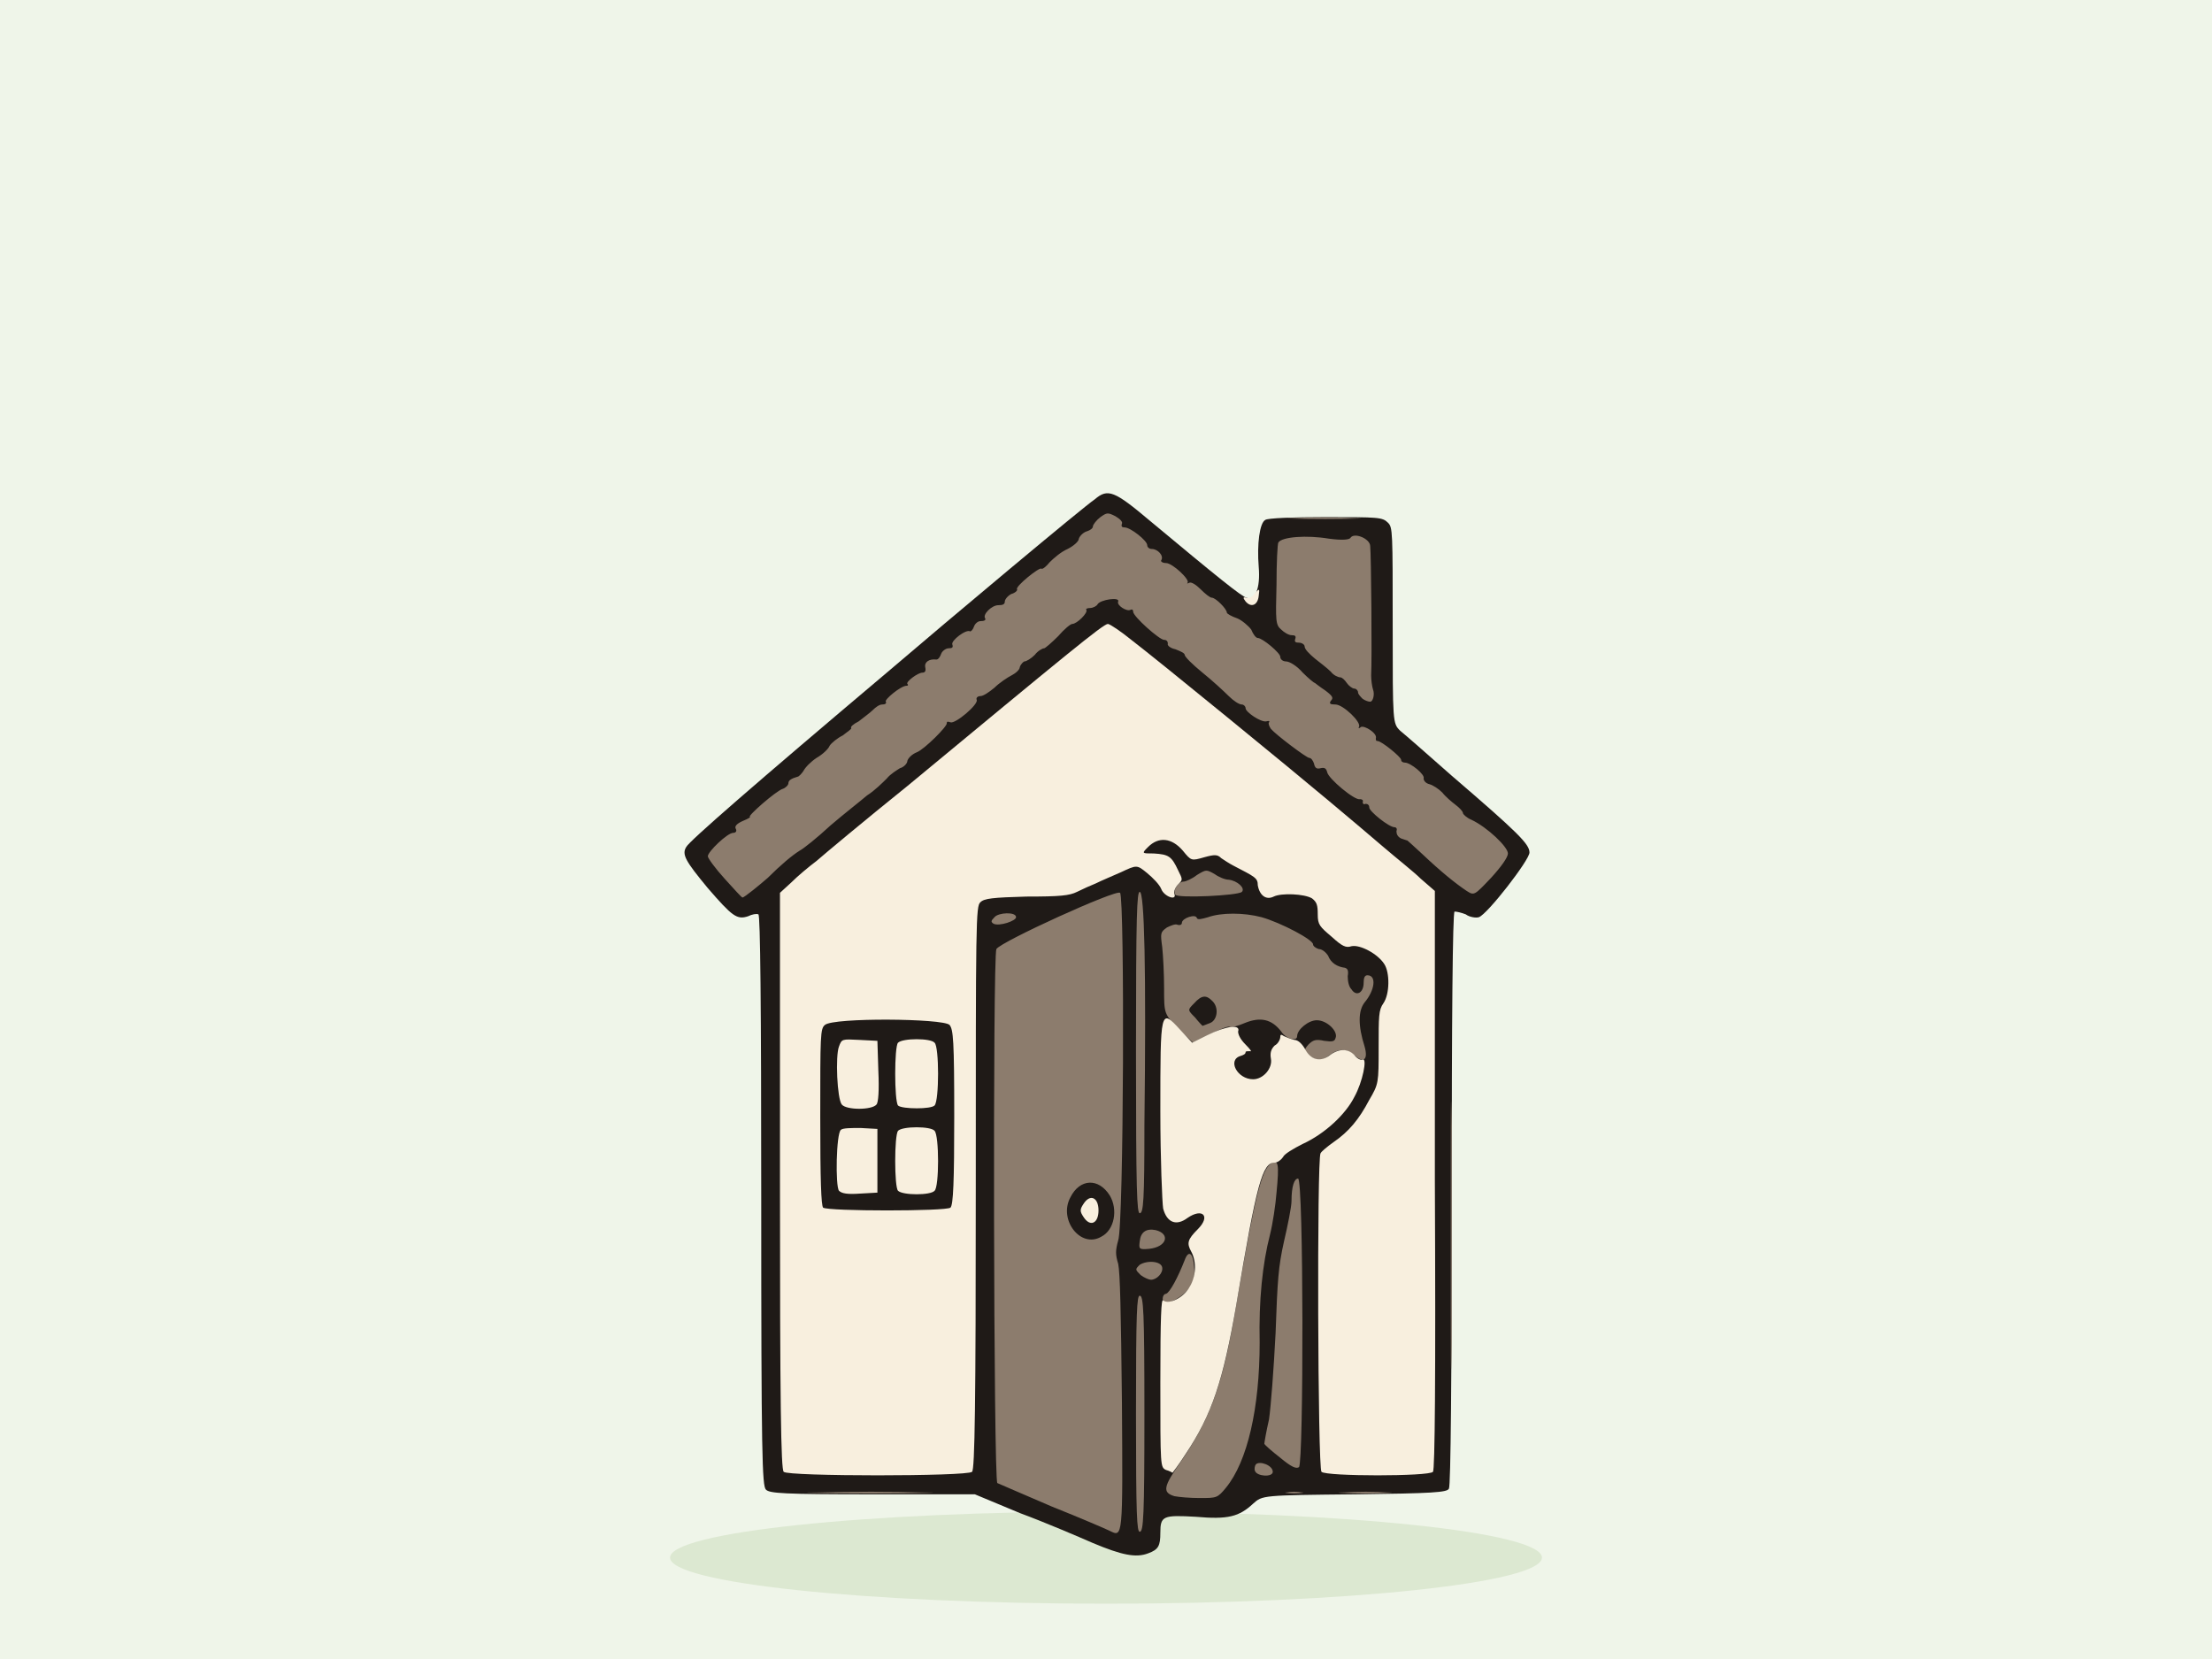
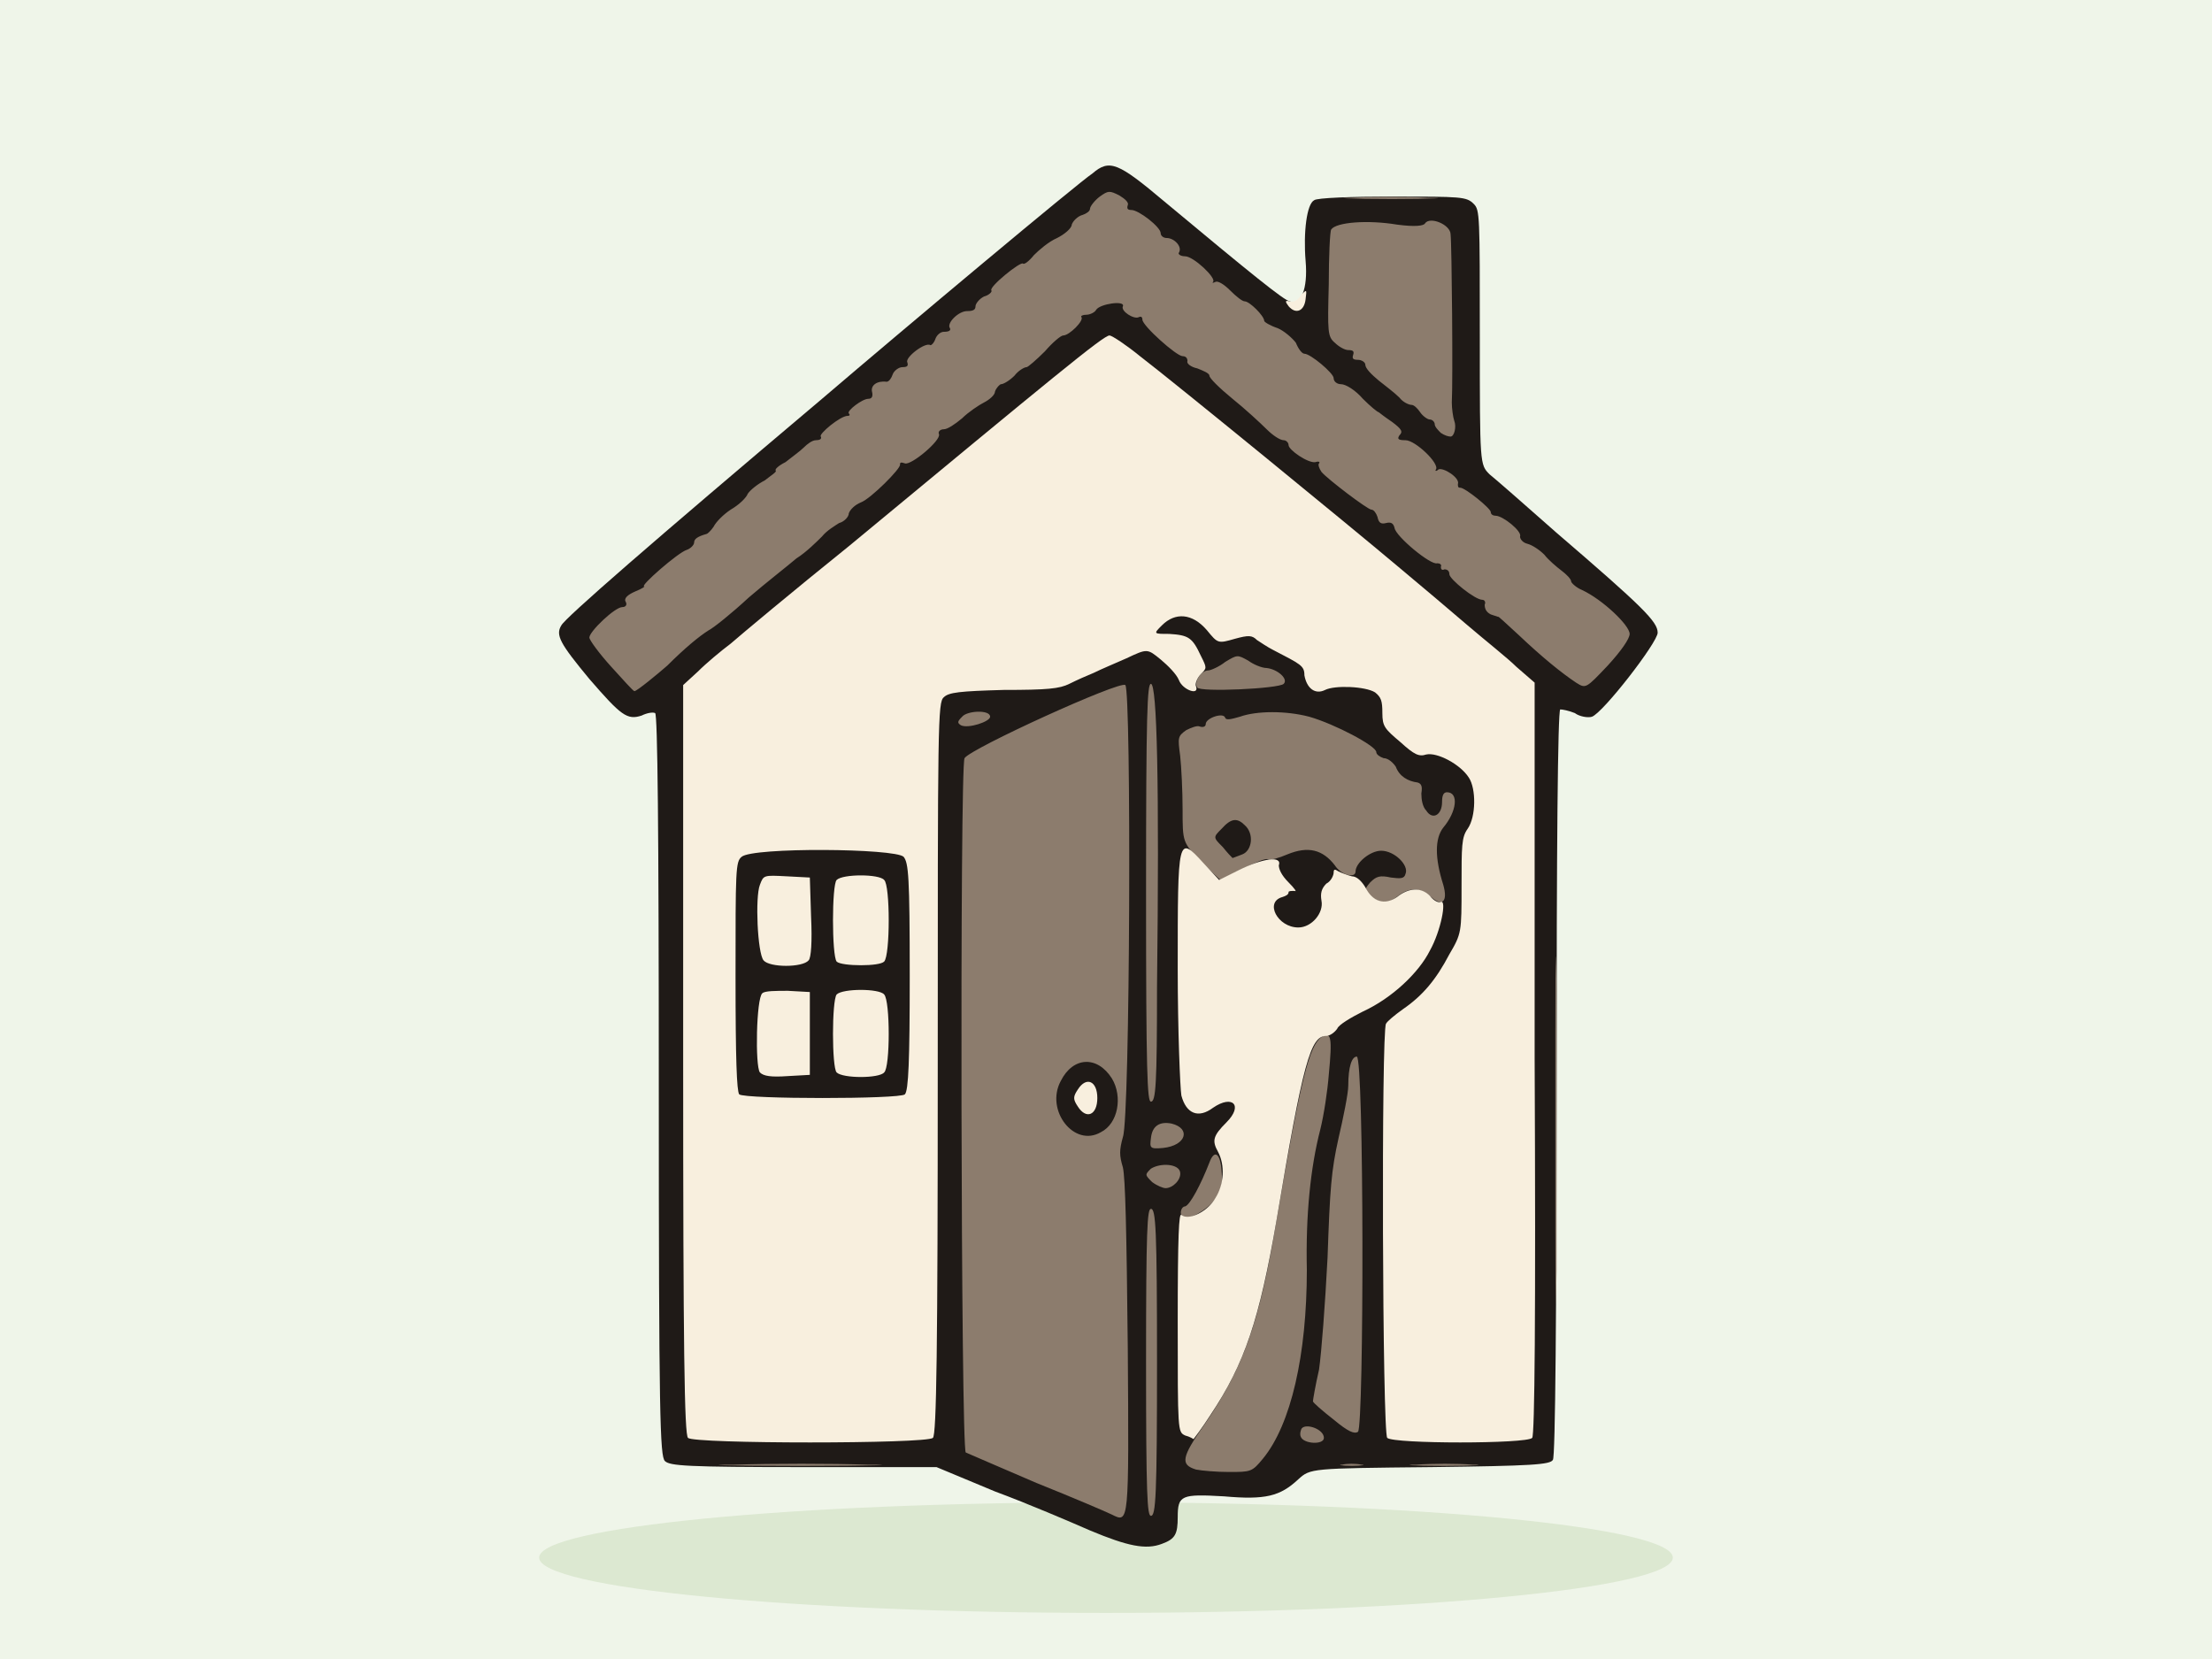
<svg xmlns="http://www.w3.org/2000/svg" viewBox="0 0 240 180">
  <rect width="240" height="180" fill="#EFF5E9" />
-   <ellipse cx="120.0" cy="169" rx="47.3" ry="5" fill="#DCE8D1" />
-   <svg x="70.7" y="50.0" width="98.5" height="122.0" viewBox="0 0 96.9 120" fill-rule="evenodd">
+   <ellipse cx="120.0" cy="169" rx="61.5" ry="6" fill="#DCE8D1" />
+   <svg x="56.0" y="13.4" width="128.1" height="158.6" viewBox="0 0 96.9 120" fill-rule="evenodd">
    <path d="M47.1 115.5C45.5 114.8 42.0 113.3 39.3 112.3L34.5 110.3 L23.6 110.3C14.0 110.3 12.6 110.2 12.2 109.8C11.8 109.4 11.7 106.2 11.7 79.0C11.7 57.9 11.6 48.5 11.4 48.4C11.2 48.3 10.7 48.4 10.3 48.6C9.1 49.0 8.6 48.6 6.0 45.6C3.6 42.7 3.2 42.0 3.7 41.2C4.0 40.6 11.0 34.5 25.1 22.6C32.0 16.7 46.1 4.9 47.3 4.1C48.7 2.9 49.4 3.2 53.2 6.4C60.4 12.4 63.0 14.5 63.5 14.6C64.4 15.0 65.0 13.6 64.8 11.3C64.6 8.9 64.9 6.6 65.5 6.3C65.7 6.1 68.6 6.0 71.9 6.0C77.6 6.0 78.0 6.0 78.6 6.6C79.1 7.1 79.1 7.5 79.1 17.6C79.1 28.0 79.1 28.0 79.9 28.8C80.4 29.2 82.8 31.3 85.4 33.6C92.5 39.7 93.7 40.9 93.7 41.8C93.7 42.6 89.2 48.4 88.3 48.7C88.0 48.8 87.3 48.7 86.9 48.4C86.4 48.2 85.9 48.1 85.7 48.1C85.5 48.3 85.4 59.4 85.4 78.8C85.4 97.5 85.3 109.5 85.1 109.7C84.9 110.1 83.4 110.2 75.1 110.3C65.2 110.4 65.2 110.4 64.2 111.3C62.7 112.7 61.5 113.0 58.1 112.7C54.6 112.5 54.3 112.6 54.3 114.4C54.3 115.8 54.1 116.2 53.0 116.6C51.7 117.1 50.2 116.8 47.1 115.5Z" fill="#1F1A17" />
    <path d="M48.9 114.2C48.5 114.0 45.7 112.8 42.7 111.6C39.7 110.3 37.1 109.2 36.9 109.1C36.5 108.8 36.4 52.7 36.8 52.1C37.3 51.3 49.6 45.7 50.0 46.1C50.5 46.6 50.4 81.6 49.8 83.2C49.5 84.3 49.5 84.7 49.8 85.7C50.0 86.6 50.1 90.8 50.2 100.5C50.3 115.0 50.3 114.9 48.9 114.2ZM51.7 101.7C51.7 90.7 51.8 89.1 52.1 89.1C52.5 89.1 52.6 90.7 52.6 101.7C52.6 112.7 52.5 114.3 52.1 114.3C51.8 114.3 51.7 112.7 51.7 101.7ZM55.8 110.5C54.5 110.1 54.6 109.5 56.5 106.8C59.7 102.1 61.0 98.5 62.4 90.1C64.4 78.4 65.1 75.7 66.1 75.0C66.9 74.5 67.0 75.0 66.7 78.1C66.6 79.4 66.3 81.4 66.0 82.6C65.2 85.7 64.8 89.6 64.9 94.1C64.9 101.1 63.6 106.8 61.3 109.6C60.4 110.7 60.3 110.7 58.5 110.7C57.5 110.7 56.3 110.6 55.8 110.5ZM17.9 110.1C21.0 110.0 25.9 110.0 28.8 110.1C31.7 110.1 29.3 110.2 23.3 110.2C17.3 110.2 14.9 110.1 17.9 110.1ZM67.8 110.1C68.2 110.0 68.9 110.0 69.4 110.1C69.8 110.1 69.4 110.2 68.6 110.2C67.7 110.2 67.4 110.1 67.8 110.1ZM73.9 110.1C75.2 110.0 77.3 110.0 78.5 110.1C79.7 110.1 78.7 110.2 76.1 110.2C73.6 110.2 72.6 110.1 73.9 110.1ZM64.4 107.8C64.3 107.6 64.4 107.2 64.5 107.1C64.9 106.7 66.3 107.2 66.3 107.9C66.3 108.5 64.6 108.4 64.4 107.8ZM67.1 106.4C66.2 105.7 65.4 105.0 65.4 104.9C65.4 104.8 65.6 103.6 65.9 102.3C66.1 100.9 66.4 97.0 66.6 93.1C66.8 87.4 66.9 86.0 67.5 83.3C67.9 81.6 68.3 79.6 68.3 79.0C68.3 77.4 68.6 76.6 69.0 76.6C69.6 76.6 69.6 106.9 69.1 107.4C68.8 107.6 68.3 107.4 67.1 106.4ZM85.3 82.7C85.3 70.0 85.3 64.7 85.4 71.1C85.4 77.4 85.4 87.8 85.4 94.2C85.3 100.6 85.3 95.4 85.3 82.7ZM54.7 89.8C54.4 89.5 54.6 88.9 54.9 88.9C55.3 88.8 56.2 87.1 56.9 85.3C57.3 84.2 57.8 84.5 57.9 86.0C58.0 87.0 57.9 87.5 57.4 88.3C56.7 89.2 55.1 90.1 54.7 89.8ZM52.2 86.9C51.6 86.3 51.6 86.3 52.1 85.8C52.9 85.3 54.4 85.4 54.5 86.1C54.6 86.7 53.9 87.4 53.3 87.4C53.1 87.4 52.6 87.2 52.2 86.9ZM52.1 83.3C52.2 82.3 52.8 81.9 53.8 82.1C55.4 82.5 55.0 83.9 53.1 84.1C52.0 84.2 52.0 84.1 52.1 83.3ZM48.0 82.8C49.4 82.1 49.8 79.9 48.9 78.4C47.7 76.5 45.7 76.6 44.7 78.6C43.4 81.0 45.8 84.1 48.0 82.8ZM51.7 63.1C51.7 48.3 51.8 46.0 52.1 46.0C52.6 46.0 52.8 54.2 52.6 70.9C52.6 78.9 52.5 80.3 52.1 80.3C51.8 80.3 51.7 78.0 51.7 63.1ZM70.2 63.5C69.6 62.9 69.6 62.9 70.1 62.3C70.6 61.8 70.9 61.7 71.8 61.9C72.6 62.0 72.9 62.0 73.0 61.6C73.3 60.9 72.1 59.7 71.0 59.7C70.1 59.7 68.9 60.7 68.9 61.4C68.9 62.0 67.7 61.7 67.2 60.9C66.2 59.6 65.0 59.3 63.3 60.0C62.6 60.3 61.9 60.5 61.7 60.4C61.5 60.3 60.6 60.7 59.6 61.2L57.8 62.1 L56.2 60.6C54.7 59.0 54.7 59.0 54.7 56.3C54.7 54.8 54.6 52.8 54.5 51.9C54.3 50.4 54.3 50.3 55.0 49.8C55.4 49.6 55.9 49.4 56.1 49.5C56.4 49.6 56.6 49.5 56.6 49.3C56.6 48.8 58.1 48.3 58.2 48.8C58.3 49.0 58.7 48.9 59.4 48.7C60.8 48.2 63.2 48.2 65.1 48.7C67.2 49.3 70.6 51.1 70.6 51.6C70.6 51.8 70.9 52.0 71.2 52.1C71.6 52.1 72.0 52.5 72.2 52.8C72.5 53.6 73.2 54.0 74.0 54.1C74.3 54.2 74.4 54.4 74.3 55.0C74.3 55.5 74.4 56.1 74.7 56.4C75.2 57.2 76.0 56.8 76.0 55.7C76.0 55.2 76.1 54.9 76.4 54.9C77.4 54.9 77.2 56.5 76.1 57.8C75.4 58.7 75.4 60.3 76.1 62.5C76.5 63.9 76.0 64.3 75.1 63.5C74.2 62.7 73.3 62.7 72.4 63.4C71.5 64.1 71.1 64.1 70.2 63.5ZM59.6 60.0C60.4 59.7 60.6 58.3 59.8 57.6C59.2 57.0 58.7 57.0 57.9 57.9C57.2 58.6 57.2 58.6 58.0 59.4C58.4 59.9 58.7 60.2 58.8 60.3C58.8 60.3 59.1 60.2 59.6 60.0ZM36.5 49.4C36.2 49.2 36.2 49.1 36.6 48.7C37.0 48.2 38.9 48.1 38.9 48.7C38.9 49.1 37.1 49.7 36.5 49.4ZM7.8 44.6C6.8 43.5 6.0 42.4 6.0 42.2C6.0 41.7 8.1 39.7 8.7 39.7C9.0 39.7 9.1 39.5 9.0 39.3C8.8 39.0 9.1 38.7 9.8 38.4C10.3 38.2 10.6 38.0 10.5 38.0C10.1 38.0 13.3 35.2 14.0 35.0C14.3 34.9 14.6 34.6 14.6 34.4C14.6 34.1 14.9 33.9 15.6 33.7C15.7 33.7 16.0 33.4 16.2 33.1C16.4 32.7 17.0 32.1 17.6 31.7C18.3 31.3 18.9 30.7 19.0 30.4C19.2 30.1 19.8 29.6 20.4 29.3C20.9 28.9 21.4 28.6 21.3 28.5C21.2 28.4 21.5 28.1 22.1 27.8C22.6 27.4 23.3 26.9 23.6 26.6C23.9 26.3 24.3 26.0 24.6 26.0C24.9 26.0 25.1 25.9 25.0 25.7C24.8 25.5 26.6 24.0 27.2 24.0C27.4 24.0 27.4 23.9 27.3 23.8C27.1 23.6 28.4 22.6 28.9 22.6C29.2 22.6 29.3 22.4 29.2 22.0C29.1 21.5 29.6 21.1 30.4 21.2C30.6 21.2 30.8 20.9 30.9 20.6C31.0 20.3 31.4 20.0 31.7 20.0C32.1 20.0 32.2 19.9 32.1 19.6C31.9 19.2 33.6 17.9 34.0 18.2C34.1 18.2 34.3 18.0 34.4 17.7C34.5 17.4 34.8 17.1 35.1 17.1C35.5 17.1 35.7 17.0 35.6 16.8C35.3 16.4 36.3 15.4 37.0 15.4C37.5 15.4 37.7 15.3 37.7 15.0C37.7 14.8 38.0 14.4 38.4 14.2C38.8 14.1 39.1 13.8 39.0 13.7C38.8 13.4 41.4 11.3 41.6 11.5C41.7 11.6 42.1 11.3 42.5 10.8C42.9 10.4 43.7 9.7 44.4 9.4C45.0 9.1 45.6 8.6 45.6 8.3C45.7 8.0 46.1 7.6 46.5 7.5C46.8 7.4 47.1 7.2 47.1 7.0C47.1 6.8 47.5 6.3 47.9 6.0C48.6 5.5 48.7 5.5 49.5 5.9C50.0 6.2 50.3 6.5 50.2 6.7C50.1 7.0 50.2 7.1 50.5 7.1C51.1 7.1 52.9 8.5 52.9 9.0C52.9 9.2 53.1 9.4 53.4 9.4C54.0 9.4 54.7 10.1 54.4 10.6C54.3 10.7 54.5 10.9 54.9 10.9C55.6 10.9 57.5 12.7 57.2 13.0C57.1 13.1 57.2 13.1 57.4 13.0C57.6 12.9 58.1 13.2 58.6 13.7C59.1 14.2 59.6 14.6 59.8 14.6C60.2 14.6 61.4 15.8 61.4 16.2C61.4 16.3 61.9 16.6 62.5 16.8C63.0 17.0 63.7 17.6 64.0 18.0C64.2 18.5 64.5 18.9 64.7 18.9C65.2 18.9 67.1 20.5 67.1 20.9C67.1 21.2 67.4 21.4 67.7 21.4C68.1 21.4 68.9 21.9 69.5 22.6C70.1 23.2 70.7 23.7 70.8 23.7C70.8 23.7 71.3 24.1 71.9 24.5C72.7 25.1 72.8 25.3 72.5 25.6C72.3 25.9 72.4 26.0 73.0 26.0C73.8 26.0 75.8 27.9 75.5 28.4C75.4 28.5 75.5 28.6 75.7 28.4C76.1 28.2 77.5 29.1 77.3 29.6C77.3 29.8 77.3 29.9 77.5 29.9C77.9 29.9 80.0 31.6 80.0 31.9C80.0 32.1 80.2 32.2 80.4 32.2C81.0 32.2 82.6 33.5 82.4 33.9C82.4 34.1 82.6 34.4 83.0 34.5C83.4 34.6 84.0 35.0 84.4 35.4C84.7 35.8 85.4 36.4 85.8 36.7C86.2 37.0 86.6 37.4 86.6 37.6C86.6 37.7 87.0 38.1 87.5 38.3C89.2 39.1 91.4 41.2 91.4 41.9C91.4 42.3 90.7 43.3 89.6 44.5C87.8 46.4 87.8 46.4 87.0 45.9C85.8 45.1 84.2 43.8 82.3 42.0C81.3 41.1 80.6 40.4 80.6 40.5C80.6 40.5 80.3 40.4 80.0 40.3C79.6 40.1 79.5 39.8 79.5 39.5C79.6 39.3 79.5 39.1 79.3 39.1C78.7 39.1 76.6 37.4 76.6 37.0C76.6 36.7 76.4 36.6 76.2 36.6C76.0 36.7 75.9 36.6 75.9 36.4C76.0 36.2 75.8 36.1 75.6 36.1C75.1 36.3 72.2 33.9 72.1 33.2C72.0 32.8 71.8 32.7 71.4 32.8C71.0 32.9 70.8 32.8 70.7 32.3C70.6 32.0 70.4 31.7 70.2 31.7C69.9 31.7 66.6 29.2 66.1 28.6C65.9 28.3 65.8 28.0 65.9 27.9C66.0 27.8 65.9 27.7 65.6 27.8C65.0 27.9 63.4 26.8 63.4 26.4C63.4 26.2 63.2 26.0 63.0 26.0C62.7 26.0 62.1 25.6 61.6 25.1C61.1 24.6 59.8 23.4 58.8 22.6C57.7 21.7 56.9 20.9 56.9 20.7C56.9 20.5 56.4 20.3 55.9 20.1C55.4 20.0 55.0 19.7 55.1 19.5C55.1 19.3 55.0 19.1 54.7 19.1C54.2 19.1 51.4 16.6 51.4 16.1C51.4 15.9 51.3 15.8 51.1 15.9C50.7 16.1 49.6 15.4 49.8 15.0C50.0 14.5 47.9 14.8 47.6 15.3C47.5 15.5 47.1 15.7 46.8 15.7C46.5 15.7 46.3 15.8 46.4 15.9C46.6 16.2 45.4 17.4 44.9 17.4C44.7 17.4 44.0 18.0 43.4 18.7C42.7 19.4 42.0 20.0 41.9 20.0C41.7 20.0 41.2 20.3 40.9 20.7C40.5 21.1 40.0 21.4 39.8 21.4C39.7 21.4 39.4 21.7 39.3 22.0C39.3 22.3 38.8 22.7 38.4 22.9C38.0 23.1 37.1 23.7 36.6 24.2C36.0 24.7 35.4 25.1 35.1 25.1C34.8 25.1 34.6 25.3 34.7 25.5C34.9 26.0 32.4 28.1 31.9 27.9C31.6 27.8 31.5 27.8 31.5 28.0C31.6 28.3 29.1 30.8 28.3 31.1C27.8 31.3 27.4 31.7 27.3 32.0C27.3 32.3 26.9 32.7 26.5 32.8C26.2 33.0 25.5 33.4 25.1 33.9C24.7 34.3 23.8 35.2 23.0 35.7C22.3 36.3 20.5 37.7 19.1 38.9C17.7 40.2 16.2 41.4 15.8 41.6C15.0 42.1 13.8 43.1 12.4 44.5C11.6 45.2 9.9 46.6 9.7 46.6C9.6 46.6 8.8 45.7 7.8 44.6ZM55.9 46.3C55.6 45.9 56.2 44.9 56.8 44.9C57.0 44.9 57.7 44.6 58.2 44.2C59.2 43.6 59.2 43.6 60.1 44.1C60.5 44.4 61.2 44.7 61.6 44.7C62.5 44.8 63.4 45.6 63.0 46.0C62.6 46.4 56.1 46.7 55.9 46.3ZM75.9 25.4C75.7 25.2 75.4 24.9 75.4 24.7C75.4 24.5 75.2 24.3 75.0 24.3C74.8 24.3 74.4 24.0 74.2 23.7C74.0 23.4 73.7 23.1 73.5 23.1C73.3 23.1 72.8 22.9 72.5 22.5C72.1 22.1 71.3 21.5 70.8 21.1C70.2 20.6 69.7 20.1 69.7 19.8C69.7 19.6 69.4 19.4 69.1 19.4C68.7 19.4 68.6 19.3 68.7 19.0C68.8 18.7 68.7 18.6 68.3 18.6C68.0 18.6 67.5 18.3 67.2 18.0C66.6 17.5 66.6 17.1 66.7 13.2C66.7 10.9 66.8 8.8 66.9 8.7C67.3 8.1 69.9 7.9 72.3 8.3C73.8 8.5 74.5 8.4 74.6 8.2C75.0 7.6 76.7 8.3 76.7 9.1C76.8 9.9 76.9 21.2 76.8 22.9C76.8 23.4 76.9 24.1 77.0 24.4C77.2 24.9 77.0 25.7 76.7 25.7C76.5 25.7 76.2 25.6 75.9 25.4ZM68.6 6.1C70.3 6.0 73.1 6.0 74.9 6.1C76.7 6.1 75.3 6.2 71.9 6.2C68.4 6.2 66.9 6.1 68.6 6.1Z" fill="#8C7C6D" />
    <path d="M14.1 107.9C13.8 107.7 13.7 100.4 13.7 76.9L13.7 46.1 L14.9 45.0C15.6 44.3 16.8 43.3 17.6 42.7C18.4 42.0 22.7 38.4 27.3 34.7C44.1 20.8 48.2 17.4 48.7 17.4C48.9 17.4 50.1 18.2 51.2 19.1C54.2 21.4 68.5 33.1 72.3 36.3C74.1 37.8 76.7 40.0 78.1 41.2C79.5 42.4 81.4 43.9 82.1 44.6L83.6 45.9 L83.6 76.7C83.7 98.1 83.6 107.7 83.4 107.9C83.0 108.4 72.0 108.4 71.5 107.9C71.1 107.6 71.0 74.4 71.4 73.9C71.5 73.7 72.1 73.2 72.8 72.7C74.4 71.6 75.5 70.3 76.6 68.2C77.6 66.5 77.6 66.4 77.6 62.6C77.6 59.3 77.6 58.6 78.1 57.9C78.8 56.9 78.8 54.6 78.2 53.7C77.5 52.6 75.6 51.6 74.7 51.8C74.1 52.0 73.7 51.8 72.6 50.8C71.3 49.7 71.1 49.5 71.1 48.4C71.1 47.4 71.0 47.1 70.5 46.7C69.7 46.2 67.2 46.1 66.4 46.5C65.6 46.9 64.9 46.4 64.7 45.3C64.7 44.5 64.4 44.4 62.1 43.2C61.7 43.0 61.1 42.6 60.8 42.4C60.4 42.0 60.1 42.0 59.0 42.3C57.6 42.7 57.6 42.7 56.7 41.6C55.5 40.2 54.1 40.1 53.0 41.2C52.3 41.9 52.3 41.9 53.6 41.9C55.2 42.0 55.5 42.2 56.2 43.7C56.7 44.7 56.7 44.7 56.2 45.2C55.9 45.5 55.7 46.0 55.8 46.2C56.1 47.0 54.7 46.5 54.4 45.7C54.2 45.2 53.5 44.5 52.9 44.0C51.8 43.1 51.8 43.1 50.1 43.9C49.2 44.3 48.0 44.8 47.4 45.1C46.9 45.3 46.0 45.7 45.4 46.0C44.6 46.4 43.6 46.5 40.0 46.5C36.4 46.6 35.5 46.7 35.1 47.1C34.6 47.5 34.6 49.1 34.6 77.6C34.6 100.5 34.5 107.7 34.2 107.9C33.7 108.4 14.5 108.4 14.1 107.9ZM54.9 107.7C54.3 107.4 54.3 107.4 54.3 98.4C54.3 91.2 54.4 89.4 54.6 89.6C55.2 90.1 56.8 89.3 57.4 88.2C58.1 87.1 58.2 85.5 57.6 84.4C57.1 83.5 57.2 83.1 58.3 82.0C59.7 80.6 58.8 79.7 57.2 80.8C56.0 81.7 55.0 81.3 54.6 79.8C54.5 79.2 54.3 74.5 54.3 69.4C54.3 58.5 54.3 58.4 56.4 60.7L57.7 62.1 L59.3 61.3C61.3 60.3 62.9 60.1 62.6 60.9C62.6 61.2 62.8 61.7 63.4 62.3C63.9 62.8 64.1 63.1 63.9 63.0C63.6 63.0 63.4 63.0 63.4 63.1C63.4 63.3 63.2 63.4 62.9 63.5C61.4 63.9 62.5 66.0 64.2 66.0C65.3 66.0 66.3 64.8 66.1 63.8C66.0 63.2 66.1 62.8 66.5 62.4C66.9 62.2 67.1 61.7 67.1 61.5C67.1 61.2 67.2 61.2 67.5 61.4C67.7 61.5 68.2 61.7 68.6 61.8C69.0 61.8 69.4 62.2 69.7 62.7C70.3 63.9 71.3 64.2 72.3 63.5C73.3 62.7 74.3 62.7 75.0 63.4C75.3 63.8 75.7 64.0 75.9 63.9C76.4 63.7 75.9 66.3 75.0 67.9C74.1 69.7 71.9 71.8 69.5 72.9C68.5 73.4 67.5 74.0 67.4 74.3C67.2 74.6 66.8 74.9 66.5 74.9C65.2 74.9 64.6 77.0 62.4 90.1C61.0 98.2 59.8 101.8 57.0 106.0C56.3 107.1 55.6 108.0 55.6 108.0C55.6 108.0 55.3 107.8 54.9 107.7ZM46.1 80.7C45.7 80.1 45.7 79.9 46.1 79.3C46.8 78.2 47.7 78.6 47.7 80.0C47.7 81.4 46.8 81.8 46.1 80.7ZM31.9 79.7C32.2 79.4 32.3 76.9 32.3 70.0C32.3 61.8 32.2 60.7 31.8 60.2C31.1 59.5 19.4 59.4 18.5 60.2C18.0 60.6 18.0 61.3 18.0 70.0C18.0 76.9 18.1 79.4 18.3 79.7C18.8 80.1 31.5 80.1 31.9 79.7ZM20.0 77.9C19.6 77.4 19.7 71.8 20.2 71.4C20.4 71.2 21.3 71.2 22.3 71.2L24.1 71.3 L24.1 74.7L24.1 78.1 L22.3 78.2C20.9 78.3 20.3 78.2 20.0 77.9ZM26.3 77.9C25.9 77.5 25.9 72.0 26.3 71.5C26.8 71.0 29.8 71.0 30.2 71.5C30.7 72.0 30.7 77.5 30.2 77.9C29.8 78.4 26.8 78.4 26.3 77.9ZM20.3 68.7C19.8 68.1 19.6 63.5 20.0 62.5C20.3 61.7 20.3 61.7 22.2 61.8L24.1 61.9 L24.2 65.1C24.3 67.2 24.2 68.5 24.0 68.7C23.5 69.3 20.8 69.3 20.3 68.7ZM26.3 68.8C25.9 68.3 25.9 62.5 26.3 62.1C26.8 61.6 29.8 61.6 30.2 62.1C30.7 62.5 30.7 68.3 30.2 68.8C30.0 69.0 29.2 69.1 28.3 69.1C27.4 69.1 26.5 69.0 26.3 68.8ZM63.4 15.0C63.1 14.6 63.1 14.5 63.5 14.6C63.8 14.7 64.2 14.5 64.4 14.1C64.9 13.6 64.9 13.6 64.8 14.4C64.7 15.4 64.0 15.7 63.4 15.0Z" fill="#F8EFDE" />
  </svg>
</svg>
